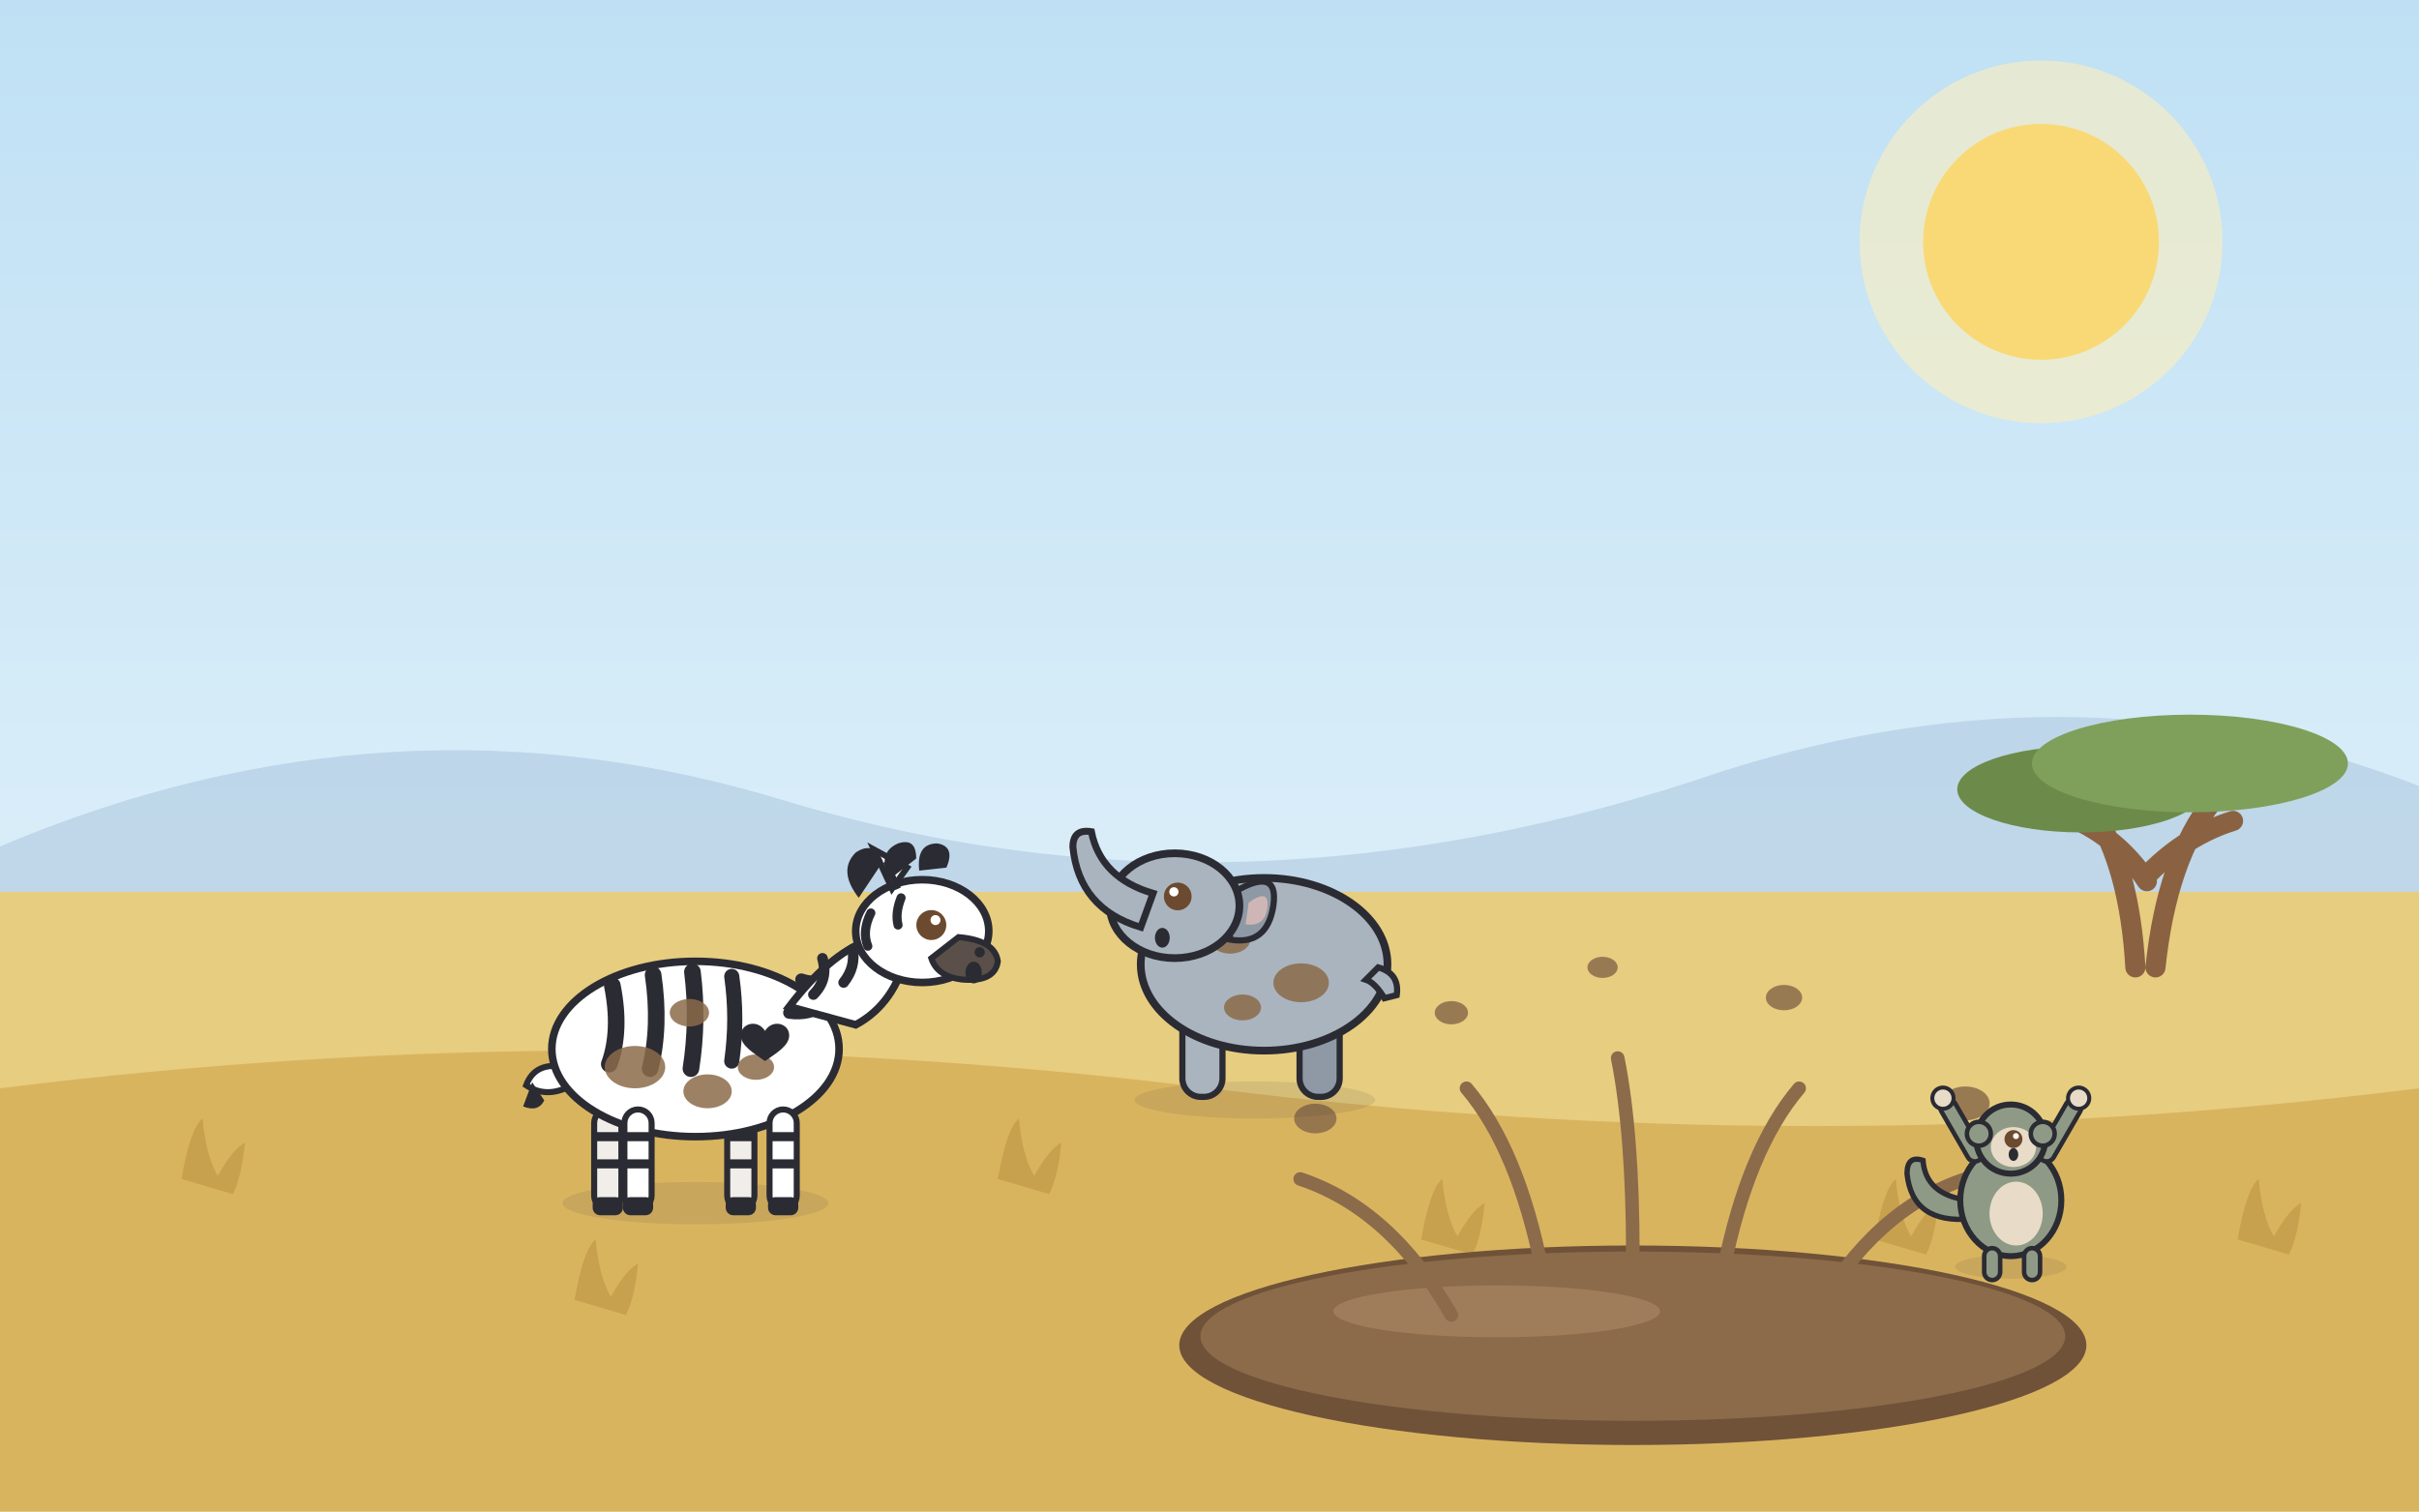
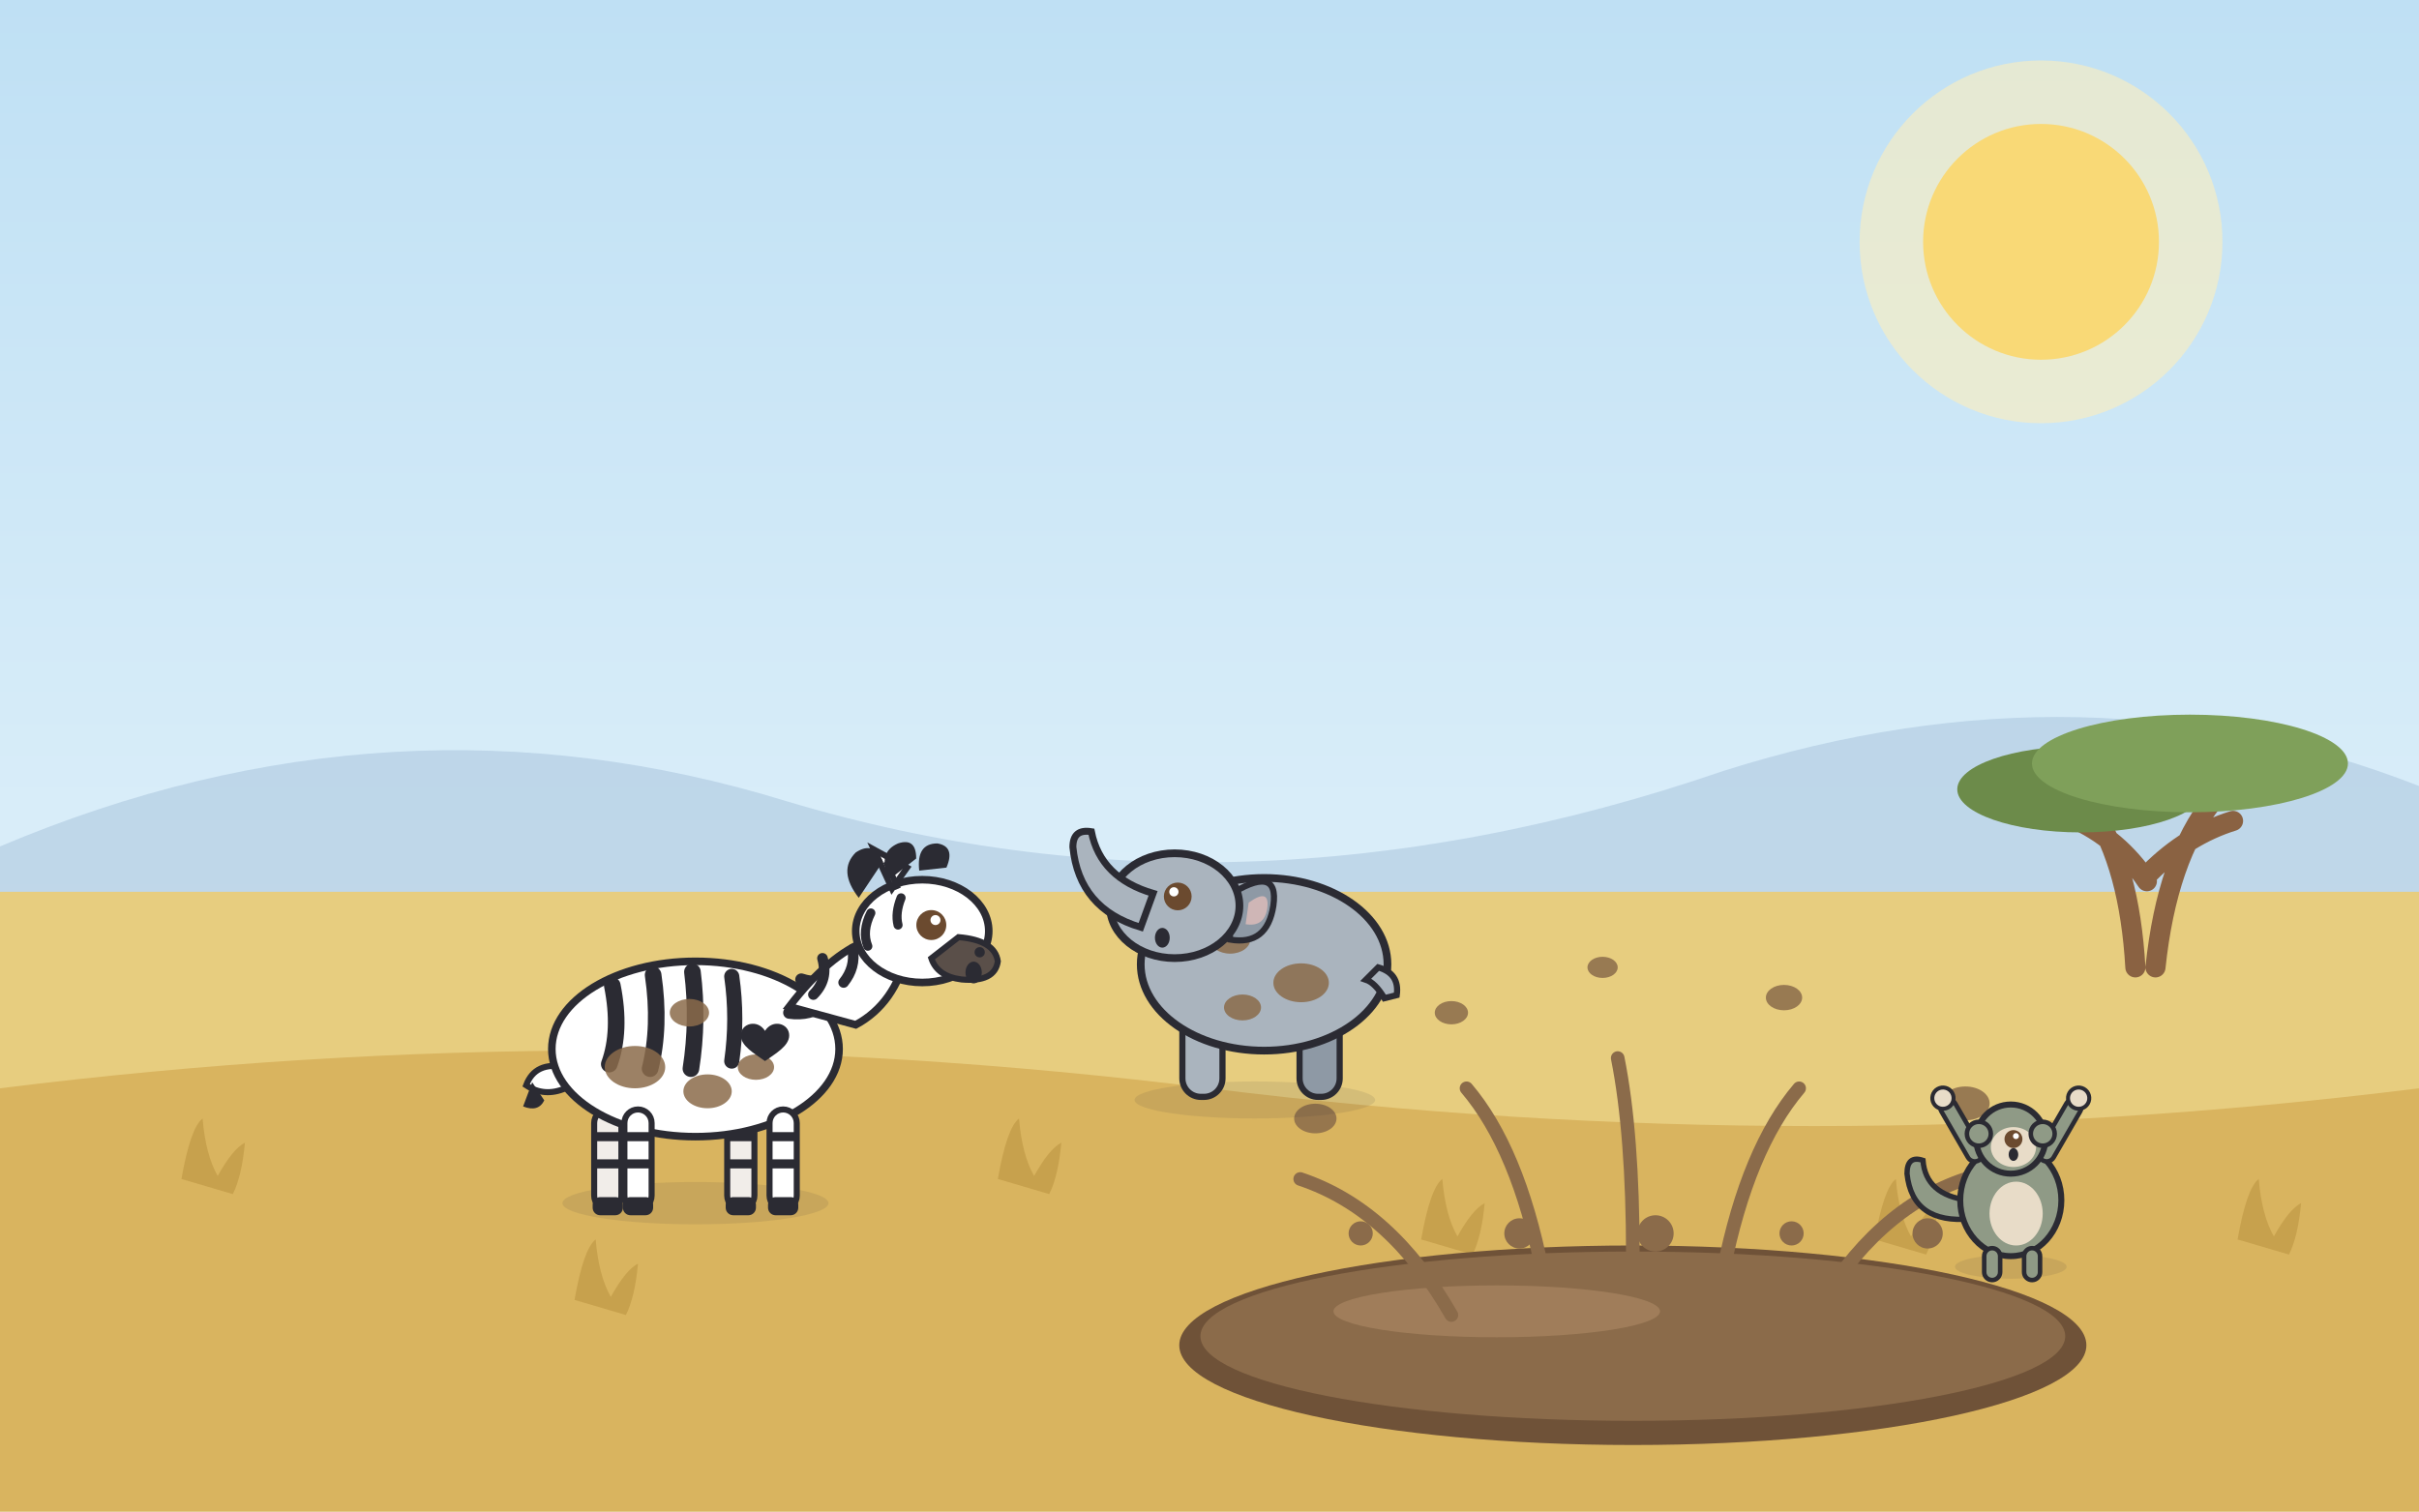
<svg xmlns="http://www.w3.org/2000/svg" viewBox="0 0 1600 1000" role="img">
  <style>
@media (prefers-reduced-motion: no-preference) {
  .anim-idle { animation: idle 3.8s ease-in-out infinite alternate; }
  @keyframes idle { from { transform: translateY(0); } to { transform: translateY(-6px); } }
  .anim-tail { transform-box: fill-box; transform-origin: 100% 20%; animation: tail 2.6s ease-in-out infinite alternate; }
  @keyframes tail { from { transform: rotate(-6deg); } to { transform: rotate(8deg); } }
  .anim-blink { transform-box: fill-box; transform-origin: center; animation: blink 5.2s infinite; }
  @keyframes blink { 0%, 93%, 100% { transform: scaleY(1); } 95%, 97% { transform: scaleY(0.12); } }
  .anim-glow { transform-box: fill-box; transform-origin: center; animation: glow 4.2s ease-in-out infinite alternate; }
  @keyframes glow { from { transform: scale(1); opacity: 0.5; } to { transform: scale(1.08); opacity: 0.75; } }
  .anim-shimmer { animation: shimmer 5s ease-in-out infinite alternate; }
  @keyframes shimmer { from { opacity: 0.62; } to { opacity: 0.92; } }
  .anim-grass { transform-box: fill-box; transform-origin: 50% 100%; animation: sway 3.2s ease-in-out infinite alternate; }
  .anim-canopy { transform-box: fill-box; transform-origin: 50% 100%; animation: sway 5.6s ease-in-out infinite alternate; }
  @keyframes sway { from { transform: rotate(-1.8deg); } to { transform: rotate(2.2deg); } }
  .anim-rain { animation: rainfall 1.15s linear infinite; }
  @keyframes rainfall { from { transform: translateY(-32px); opacity: 0.85; } 75% { opacity: 0.55; } to { transform: translateY(72px); opacity: 0; } }
  .anim-ripple { transform-box: fill-box; transform-origin: center; animation: ripple 3.4s ease-in-out infinite alternate; }
  @keyframes ripple { from { transform: scale(1); opacity: 0.8; } to { transform: scale(1.18); opacity: 0.55; } }
  .anim-drip { animation: drip 1s ease-in infinite; }
  @keyframes drip { from { transform: translateY(-12px); opacity: 0.95; } to { transform: translateY(28px); opacity: 0; } }
  .anim-flow { stroke-dasharray: 26 20; animation: flow 0.8s linear infinite; }
  @keyframes flow { from { stroke-dashoffset: 0; } to { stroke-dashoffset: -46; } }
  .anim-splash { transform-box: fill-box; transform-origin: 50% 100%; animation: splashPulse 1.7s ease-in-out infinite alternate; }
  @keyframes splashPulse { from { transform: scale(0.97); } to { transform: scale(1.05); } }
  .anim-strain { transform-box: fill-box; transform-origin: center; animation: strain 0.9s ease-in-out infinite alternate; }
  @keyframes strain { from { transform: translateX(-5px); } to { transform: translateX(4px); } }
  .anim-float { transform-box: fill-box; transform-origin: center; animation: floaty 2.6s ease-in-out infinite alternate; }
  @keyframes floaty { from { transform: translateY(0) scale(1); } to { transform: translateY(-12px) scale(1.08); } }
  .anim-wave { animation: wave 2.4s ease-in-out infinite; opacity: 0; }
  @keyframes wave { 0% { opacity: 0; } 30% { opacity: 0.9; } 60%, 100% { opacity: 0; } }
  .anim-cloud { animation: cloudDrift 9s ease-in-out infinite alternate; }
  @keyframes cloudDrift { from { transform: translateX(-18px); } to { transform: translateX(22px); } }
+   .tap-target { cursor: pointer; }
+   .tap-target.tap-play { transform-box: fill-box; transform-origin: 50% 85%; animation: tapWiggle 0.7s ease-in-out; }
+   .tap-target[data-tap="puddle"].tap-play { transform-origin: center; animation: tapSplash 0.85s ease-out; }
+   .tap-target[data-tap="sun"].tap-play { transform-origin: center; animation: tapPulse 0.6s ease-in-out; }
+   .tap-target[data-tap="tree"].tap-play { transform-origin: 50% 100%; animation: tapShake 0.7s ease-in-out; }
+   @keyframes tapWiggle { 0% { transform: rotate(0); } 25% { transform: rotate(-4deg) scale(1.03); } 55% { transform: rotate(3deg) scale(1.04); } 80% { transform: rotate(-1.5deg); } 100% { transform: rotate(0); } }
+   @keyframes tapSplash { 0% { transform: scale(1); } 40% { transform: scale(1.06, 0.94); } 70% { transform: scale(0.97, 1.03); } 100% { transform: scale(1); } }
+   @keyframes tapPulse { 0% { transform: scale(1); } 50% { transform: scale(1.12); } 100% { transform: scale(1); } }
+   @keyframes tapShake { 0% { transform: rotate(0); } 20% { transform: rotate(2.4deg); } 45% { transform: rotate(-2deg); } 70% { transform: rotate(1.2deg); } 100% { transform: rotate(0); } }
+   .tap-burst { opacity: 0; }
+   .tap-target.tap-play .tap-burst { opacity: 1; }
+   .tap-target.tap-play .tap-burst circle { animation: burstUp 0.6s ease-out forwards; }
+   @keyframes burstUp { from { transform: translateY(0); opacity: 0.95; } to { transform: translateY(-90px); opacity: 0; } }
}
</style>
  <defs>
    <linearGradient id="sky" x1="0" y1="0" x2="0" y2="1">
      <stop offset="0" stop-color="#bfe0f4" />
      <stop offset="1" stop-color="#eef8fd" />
    </linearGradient>
  </defs>
  <rect width="1600" height="1000" fill="url(#sky)" />
-   <circle class="anim-glow" cx="1350" cy="160" r="120" fill="#fdeebc" opacity="0.6" />
-   <circle cx="1350" cy="160" r="78" fill="#f9d976" />
+   <g class="tap-target" data-tap="sun">
+     <circle class="anim-glow" cx="1350" cy="160" r="120" fill="#fdeebc" opacity="0.6" />
+     <circle cx="1350" cy="160" r="78" fill="#f9d976" />
+   </g>
  <path d="M 0 560 q 260 -110 520 -30 q 300 90 620 -20 q 240 -76 460 10 L 1600 640 L 0 640 Z" fill="#a9c4dd" opacity="0.55" />
  <rect x="0" y="590" width="1600" height="410" fill="#e7cd7f" />
  <path d="M 0 720 q 400 -50 800 0 q 400 50 800 0 L 1600 1000 L 0 1000 Z" fill="#d9b45f" />
  <g class="anim-grass" style="animation-delay:1.00s">
    <path d="M 120 780 q 6 -34 14 -40 q 2 24 10 38 q 10 -18 18 -22 q -2 22 -8 34 z" fill="#c39c48" opacity="0.8" />
  </g>
  <g class="anim-grass" style="animation-delay:0.50s">
    <path d="M 380 860 q 6 -34 14 -40 q 2 24 10 38 q 10 -18 18 -22 q -2 22 -8 34 z" fill="#c39c48" opacity="0.8" />
  </g>
  <g class="anim-grass" style="animation-delay:2.50s">
    <path d="M 660 780 q 6 -34 14 -40 q 2 24 10 38 q 10 -18 18 -22 q -2 22 -8 34 z" fill="#c39c48" opacity="0.8" />
  </g>
  <g class="anim-grass" style="animation-delay:1.50s">
    <path d="M 940 820 q 6 -34 14 -40 q 2 24 10 38 q 10 -18 18 -22 q -2 22 -8 34 z" fill="#c39c48" opacity="0.8" />
  </g>
  <g class="anim-grass" style="animation-delay:0.00s">
    <path d="M 1240 820 q 6 -34 14 -40 q 2 24 10 38 q 10 -18 18 -22 q -2 22 -8 34 z" fill="#c39c48" opacity="0.8" />
  </g>
  <g class="anim-grass" style="animation-delay:0.00s">
    <path d="M 1480 820 q 6 -34 14 -40 q 2 24 10 38 q 10 -18 18 -22 q -2 22 -8 34 z" fill="#c39c48" opacity="0.8" />
  </g>
  <g transform="translate(1420 640) scale(0.95)">
-     <path d="M -8 0 q -4 -70 -30 -110 M 6 0 q 8 -76 40 -116 M 0 -60 q -20 -30 -52 -44 M 2 -66 q 26 -26 58 -36" stroke="#8a6242" stroke-width="14" fill="none" stroke-linecap="round" />
-     <g class="anim-canopy" style="animation-delay:3.33s">
-       <ellipse cx="-46" cy="-124" rx="86" ry="30" fill="#6c8b4a" />
-       <ellipse cx="30" cy="-142" rx="110" ry="34" fill="#7fa05a" />
-     </g>
-   </g>
-   <ellipse cx="1080" cy="890" rx="300" ry="66" fill="#6f5238" />
-   <ellipse cx="1080" cy="884" rx="286" ry="56" fill="#8b6b4a" />
-   <ellipse class="anim-ripple" style="animation-delay:0.22s" cx="990" cy="867.56" rx="108" ry="17.16" fill="#a5825e" opacity="0.8" />
+     <g class="tap-target" data-tap="tree">
+       <path d="M -8 0 q -4 -70 -30 -110 M 6 0 q 8 -76 40 -116 M 0 -60 q -20 -30 -52 -44 M 2 -66 q 26 -26 58 -36" stroke="#8a6242" stroke-width="14" fill="none" stroke-linecap="round" />
+       <g class="anim-canopy" style="animation-delay:3.33s">
+         <ellipse cx="-46" cy="-124" rx="86" ry="30" fill="#6c8b4a" />
+         <ellipse cx="30" cy="-142" rx="110" ry="34" fill="#7fa05a" />
+       </g>
+     </g>
+   </g>
+   <g class="tap-target" data-tap="puddle">
+     <ellipse cx="1080" cy="890" rx="300" ry="66" fill="#6f5238" />
+     <ellipse cx="1080" cy="884" rx="286" ry="56" fill="#8b6b4a" />
+     <ellipse class="anim-ripple" style="animation-delay:0.22s" cx="990" cy="867.56" rx="108" ry="17.16" fill="#a5825e" opacity="0.8" />
+     <g class="tap-burst">
+       <circle cx="900" cy="816" r="8" fill="#8b6b4a" style="animation-delay:0.00s" />
+       <circle cx="1005" cy="816" r="10" fill="#8b6b4a" style="animation-delay:0.04s" />
+       <circle cx="1095" cy="816" r="12" fill="#8b6b4a" style="animation-delay:0.08s" />
+       <circle cx="1185" cy="816" r="8" fill="#8b6b4a" style="animation-delay:0.12s" />
+       <circle cx="1275" cy="816" r="10" fill="#8b6b4a" style="animation-delay:0.16s" />
+     </g>
+   </g>
  <g class="anim-splash">
    <g stroke="#8b6b4a" stroke-width="9" fill="none" stroke-linecap="round">
      <path d="M 960 870 q -40 -70 -100 -90" />
      <path d="M 1200 870 q 40 -70 100 -90" />
      <path d="M 1020 840 q -16 -80 -50 -120" />
      <path d="M 1140 840 q 16 -80 50 -120" />
      <path d="M 1080 830 q 0 -80 -10 -130" />
    </g>
    <ellipse cx="870" cy="740" rx="14" ry="9.8" fill="#8b6b4a" opacity="0.85" />
    <ellipse cx="1300" cy="730" rx="16" ry="11.2" fill="#8b6b4a" opacity="0.85" />
    <ellipse cx="960" cy="670" rx="11" ry="7.7" fill="#8b6b4a" opacity="0.85" />
    <ellipse cx="1180" cy="660" rx="12" ry="8.4" fill="#8b6b4a" opacity="0.85" />
    <ellipse cx="1060" cy="640" rx="10" ry="7" fill="#8b6b4a" opacity="0.85" />
  </g>
  <g transform="translate(830 640) scale(-1.02 1.02)">
    <ellipse cx="0" cy="86" rx="78" ry="12" fill="#2b2b33" opacity="0.10" />
-     <g class="anim-idle" style="animation-delay:1.50s">
-       <g transform="translate(-42 28) rotate(0)">
-         <rect x="-13" y="0" width="26" height="56" rx="12" fill="#8e99a5" stroke="#2b2b33" stroke-width="4" />
-       </g>
-       <g transform="translate(34 28) rotate(0)">
-         <rect x="-13" y="0" width="26" height="56" rx="12" fill="#aab4be" stroke="#2b2b33" stroke-width="4" />
-       </g>
-       <ellipse cx="-6" cy="-2" rx="80" ry="56" fill="#aab4be" stroke="#2b2b33" stroke-width="5" />
-       <ellipse cx="-30" cy="10" rx="18" ry="12.6" fill="#8b6b4a" opacity="0.85" />
-       <ellipse cx="16" cy="-18" rx="13" ry="9.1" fill="#8b6b4a" opacity="0.85" />
-       <ellipse cx="8" cy="26" rx="12" ry="8.4" fill="#8b6b4a" opacity="0.85" />
-       <g class="anim-tail" style="animation-delay:1.50s">
-         <path d="M -80 0 q -14 4 -12 18 l 8 2 q 6 -10 12 -12 z" fill="#aab4be" stroke="#2b2b33" stroke-width="4" />
-       </g>
-       <g transform="translate(44 -40)">
-         <path d="M -26 -6 q -34 -22 -30 6 q 4 26 28 22 z" fill="#8e99a5" stroke="#2b2b33" stroke-width="4" />
-         <path d="M -40 -2 q -14 -10 -12 4 q 2 12 14 10 z" fill="#cfb6b6" />
-         <ellipse cx="8" cy="0" rx="42" ry="34" fill="#aab4be" stroke="#2b2b33" stroke-width="5" />
-         <g transform="translate(6 -6)">
-           <g class="anim-blink">
-             <circle cx="0" cy="0" r="9" fill="#6b4a2f" />
-             <circle cx="2.5" cy="-3" r="3" fill="#fff" />
-           </g>
-         </g>
-         <g transform="translate(16 16)">
-           <ellipse cx="0" cy="4.8" rx="4.8" ry="6.4" fill="#2b2b33" />
-         </g>
-       </g>
-       <path d="M 74 -26 q 40 -12 44 -52 q 0 -12 -12 -10 q -6 30 -40 40 z" fill="#aab4be" stroke="#2b2b33" stroke-width="4.5" />
+     <g class="tap-target" data-tap="elephant">
+       <g class="anim-idle" style="animation-delay:1.50s">
+         <g transform="translate(-42 28) rotate(0)">
+           <rect x="-13" y="0" width="26" height="56" rx="12" fill="#8e99a5" stroke="#2b2b33" stroke-width="4" />
+         </g>
+         <g transform="translate(34 28) rotate(0)">
+           <rect x="-13" y="0" width="26" height="56" rx="12" fill="#aab4be" stroke="#2b2b33" stroke-width="4" />
+         </g>
+         <ellipse cx="-6" cy="-2" rx="80" ry="56" fill="#aab4be" stroke="#2b2b33" stroke-width="5" />
+         <ellipse cx="-30" cy="10" rx="18" ry="12.6" fill="#8b6b4a" opacity="0.85" />
+         <ellipse cx="16" cy="-18" rx="13" ry="9.1" fill="#8b6b4a" opacity="0.85" />
+         <ellipse cx="8" cy="26" rx="12" ry="8.4" fill="#8b6b4a" opacity="0.85" />
+         <g class="anim-tail" style="animation-delay:1.50s">
+           <path d="M -80 0 q -14 4 -12 18 l 8 2 q 6 -10 12 -12 z" fill="#aab4be" stroke="#2b2b33" stroke-width="4" />
+         </g>
+         <g transform="translate(44 -40)">
+           <path d="M -26 -6 q -34 -22 -30 6 q 4 26 28 22 z" fill="#8e99a5" stroke="#2b2b33" stroke-width="4" />
+           <path d="M -40 -2 q -14 -10 -12 4 q 2 12 14 10 z" fill="#cfb6b6" />
+           <ellipse cx="8" cy="0" rx="42" ry="34" fill="#aab4be" stroke="#2b2b33" stroke-width="5" />
+           <g transform="translate(6 -6)">
+             <g class="anim-blink">
+               <circle cx="0" cy="0" r="9" fill="#6b4a2f" />
+               <circle cx="2.5" cy="-3" r="3" fill="#fff" />
+             </g>
+           </g>
+           <g transform="translate(16 16)">
+             <ellipse cx="0" cy="4.8" rx="4.8" ry="6.4" fill="#2b2b33" />
+           </g>
+         </g>
+         <path d="M 74 -26 q 40 -12 44 -52 q 0 -12 -12 -10 q -6 30 -40 40 z" fill="#aab4be" stroke="#2b2b33" stroke-width="4.5" />
+       </g>
    </g>
  </g>
  <g transform="translate(460 700) scale(1 1) rotate(0)">
    <ellipse cx="0" cy="96" rx="88" ry="14" fill="#2b2b33" opacity="0.10" />
-     <g class="anim-idle" style="animation-delay:0.80s">
-       <g transform="translate(-58 34) rotate(0)">
-         <rect x="-9" y="0" width="18" height="66" rx="9" fill="#f1ede9" stroke="#2b2b33" stroke-width="4" />
-         <path d="M -9 18 h 18 M -9 36 h 18" stroke="#2b2b33" stroke-width="6" />
-         <rect x="-10" y="58" width="20" height="12" rx="5" fill="#2b2b33" />
-       </g>
-       <g transform="translate(30 34) rotate(0)">
-         <rect x="-9" y="0" width="18" height="66" rx="9" fill="#f1ede9" stroke="#2b2b33" stroke-width="4" />
-         <path d="M -9 18 h 18 M -9 36 h 18" stroke="#2b2b33" stroke-width="6" />
-         <rect x="-10" y="58" width="20" height="12" rx="5" fill="#2b2b33" />
-       </g>
-       <g class="anim-tail" style="animation-delay:0.80s">
-         <path d="M -86 6 q -20 -4 -26 12 q 12 8 26 2" fill="#ffffff" stroke="#2b2b33" stroke-width="4" />
-         <path d="M -108 16 l -6 16 q 10 4 14 -4 z" fill="#2b2b33" />
-       </g>
-       <ellipse cx="0" cy="-6" rx="95" ry="58" fill="#ffffff" stroke="#2b2b33" stroke-width="5" />
-       <path d="M -55 -48 q 6 30 -2 52" stroke="#2b2b33" stroke-width="11" fill="none" stroke-linecap="round" />
-       <path d="M -28 -55 q 5 34 -2 62" stroke="#2b2b33" stroke-width="11" fill="none" stroke-linecap="round" />
-       <path d="M -2 -57 q 4 32 -1 64" stroke="#2b2b33" stroke-width="11" fill="none" stroke-linecap="round" />
-       <path d="M 24 -54 q 4 28 0 56" stroke="#2b2b33" stroke-width="10" fill="none" stroke-linecap="round" />
-       <path d="M 62 -30 q 14 2 24 -6" stroke="#2b2b33" stroke-width="8" fill="none" stroke-linecap="round" />
-       <path d="M 70 -52 q 12 4 22 -2" stroke="#2b2b33" stroke-width="8" fill="none" stroke-linecap="round" />
-       <ellipse cx="-40" cy="6" rx="20" ry="14" fill="#8b6b4a" opacity="0.85" />
-       <ellipse cx="8" cy="22" rx="16" ry="11.2" fill="#8b6b4a" opacity="0.85" />
-       <ellipse cx="-4" cy="-30" rx="13" ry="9.1" fill="#8b6b4a" opacity="0.85" />
-       <ellipse cx="40" cy="6" rx="12" ry="8.4" fill="#8b6b4a" opacity="0.85" />
-       <path d="M 46 -18 c -5 -8 -16 -5 -16 3 c 0 7 9 12 16 17 c 7 -5 16 -10 16 -17 c 0 -8 -11 -11 -16 -3 z" fill="#2b2b33" />
-       <g transform="translate(-38 34) rotate(0)">
-         <rect x="-9" y="0" width="18" height="66" rx="9" fill="#ffffff" stroke="#2b2b33" stroke-width="4" />
-         <path d="M -9 18 h 18 M -9 36 h 18" stroke="#2b2b33" stroke-width="6" />
-         <rect x="-10" y="58" width="20" height="12" rx="5" fill="#2b2b33" />
-       </g>
-       <g transform="translate(58 34) rotate(0)">
-         <rect x="-9" y="0" width="18" height="66" rx="9" fill="#ffffff" stroke="#2b2b33" stroke-width="4" />
-         <path d="M -9 18 h 18 M -9 36 h 18" stroke="#2b2b33" stroke-width="6" />
-         <rect x="-10" y="58" width="20" height="12" rx="5" fill="#2b2b33" />
-       </g>
-       <path d="M 62 -34 q 26 -34 52 -44 l 26 8 q -8 34 -34 48 z" fill="#ffffff" stroke="#2b2b33" stroke-width="5" />
-       <path d="M 84 -66 q 4 14 -6 24 M 104 -72 q 2 12 -6 22" stroke="#2b2b33" stroke-width="7" fill="none" stroke-linecap="round" />
-       <g transform="translate(150 -84)">
-         <ellipse cx="0" cy="0" rx="44" ry="34" fill="#ffffff" stroke="#2b2b33" stroke-width="5" />
-         <path d="M 24 4 q 24 2 26 16 q -2 14 -24 12 q -16 -2 -20 -14 z" fill="#5a4f49" stroke="#2b2b33" stroke-width="4" />
-         <circle cx="38" cy="14" r="3.4" fill="#2b2b33" />
-         <g transform="translate(34 22)">
-           <ellipse cx="0" cy="5.4" rx="5.4" ry="7.2" fill="#2b2b33" />
-         </g>
-         <path d="M -20 -28 l -12 -26 l 22 12 z" fill="#ffffff" stroke="#2b2b33" stroke-width="4" />
-         <path d="M -24 -46 l 8 18" stroke="#2b2b33" stroke-width="4" />
-         <path d="M -34 -12 q -6 12 -2 22 M -14 -22 q -4 10 -2 18" stroke="#2b2b33" stroke-width="6" fill="none" stroke-linecap="round" />
-         <g transform="translate(6 -4)">
-           <g class="anim-blink">
-             <circle cx="0" cy="0" r="9.9" fill="#6b4a2f" />
-             <circle cx="2.75" cy="-3.3" r="3.3" fill="#fff" />
-           </g>
-         </g>
-         <path d="M -42 -22 q -14 -18 -2 -30 q 12 -8 18 6 M -22 -34 q -8 -18 6 -24 q 12 -4 12 10 M -2 -40 q -2 -18 12 -18 q 12 2 6 16" fill="#2b2b33" />
+     <g class="tap-target" data-tap="zebra">
+       <g class="anim-idle" style="animation-delay:0.80s">
+         <g transform="translate(-58 34) rotate(0)">
+           <rect x="-9" y="0" width="18" height="66" rx="9" fill="#f1ede9" stroke="#2b2b33" stroke-width="4" />
+           <path d="M -9 18 h 18 M -9 36 h 18" stroke="#2b2b33" stroke-width="6" />
+           <rect x="-10" y="58" width="20" height="12" rx="5" fill="#2b2b33" />
+         </g>
+         <g transform="translate(30 34) rotate(0)">
+           <rect x="-9" y="0" width="18" height="66" rx="9" fill="#f1ede9" stroke="#2b2b33" stroke-width="4" />
+           <path d="M -9 18 h 18 M -9 36 h 18" stroke="#2b2b33" stroke-width="6" />
+           <rect x="-10" y="58" width="20" height="12" rx="5" fill="#2b2b33" />
+         </g>
+         <g class="anim-tail" style="animation-delay:0.80s">
+           <path d="M -86 6 q -20 -4 -26 12 q 12 8 26 2" fill="#ffffff" stroke="#2b2b33" stroke-width="4" />
+           <path d="M -108 16 l -6 16 q 10 4 14 -4 z" fill="#2b2b33" />
+         </g>
+         <ellipse cx="0" cy="-6" rx="95" ry="58" fill="#ffffff" stroke="#2b2b33" stroke-width="5" />
+         <path d="M -55 -48 q 6 30 -2 52" stroke="#2b2b33" stroke-width="11" fill="none" stroke-linecap="round" />
+         <path d="M -28 -55 q 5 34 -2 62" stroke="#2b2b33" stroke-width="11" fill="none" stroke-linecap="round" />
+         <path d="M -2 -57 q 4 32 -1 64" stroke="#2b2b33" stroke-width="11" fill="none" stroke-linecap="round" />
+         <path d="M 24 -54 q 4 28 0 56" stroke="#2b2b33" stroke-width="10" fill="none" stroke-linecap="round" />
+         <path d="M 62 -30 q 14 2 24 -6" stroke="#2b2b33" stroke-width="8" fill="none" stroke-linecap="round" />
+         <path d="M 70 -52 q 12 4 22 -2" stroke="#2b2b33" stroke-width="8" fill="none" stroke-linecap="round" />
+         <ellipse cx="-40" cy="6" rx="20" ry="14" fill="#8b6b4a" opacity="0.85" />
+         <ellipse cx="8" cy="22" rx="16" ry="11.2" fill="#8b6b4a" opacity="0.85" />
+         <ellipse cx="-4" cy="-30" rx="13" ry="9.1" fill="#8b6b4a" opacity="0.85" />
+         <ellipse cx="40" cy="6" rx="12" ry="8.4" fill="#8b6b4a" opacity="0.85" />
+         <path d="M 46 -18 c -5 -8 -16 -5 -16 3 c 0 7 9 12 16 17 c 7 -5 16 -10 16 -17 c 0 -8 -11 -11 -16 -3 z" fill="#2b2b33" />
+         <g transform="translate(-38 34) rotate(0)">
+           <rect x="-9" y="0" width="18" height="66" rx="9" fill="#ffffff" stroke="#2b2b33" stroke-width="4" />
+           <path d="M -9 18 h 18 M -9 36 h 18" stroke="#2b2b33" stroke-width="6" />
+           <rect x="-10" y="58" width="20" height="12" rx="5" fill="#2b2b33" />
+         </g>
+         <g transform="translate(58 34) rotate(0)">
+           <rect x="-9" y="0" width="18" height="66" rx="9" fill="#ffffff" stroke="#2b2b33" stroke-width="4" />
+           <path d="M -9 18 h 18 M -9 36 h 18" stroke="#2b2b33" stroke-width="6" />
+           <rect x="-10" y="58" width="20" height="12" rx="5" fill="#2b2b33" />
+         </g>
+         <path d="M 62 -34 q 26 -34 52 -44 l 26 8 q -8 34 -34 48 z" fill="#ffffff" stroke="#2b2b33" stroke-width="5" />
+         <path d="M 84 -66 q 4 14 -6 24 M 104 -72 q 2 12 -6 22" stroke="#2b2b33" stroke-width="7" fill="none" stroke-linecap="round" />
+         <g transform="translate(150 -84)">
+           <ellipse cx="0" cy="0" rx="44" ry="34" fill="#ffffff" stroke="#2b2b33" stroke-width="5" />
+           <path d="M 24 4 q 24 2 26 16 q -2 14 -24 12 q -16 -2 -20 -14 z" fill="#5a4f49" stroke="#2b2b33" stroke-width="4" />
+           <circle cx="38" cy="14" r="3.4" fill="#2b2b33" />
+           <g transform="translate(34 22)">
+             <ellipse cx="0" cy="5.4" rx="5.4" ry="7.2" fill="#2b2b33" />
+           </g>
+           <path d="M -20 -28 l -12 -26 l 22 12 z" fill="#ffffff" stroke="#2b2b33" stroke-width="4" />
+           <path d="M -24 -46 l 8 18" stroke="#2b2b33" stroke-width="4" />
+           <path d="M -34 -12 q -6 12 -2 22 M -14 -22 q -4 10 -2 18" stroke="#2b2b33" stroke-width="6" fill="none" stroke-linecap="round" />
+           <g transform="translate(6 -4)">
+             <g class="anim-blink">
+               <circle cx="0" cy="0" r="9.9" fill="#6b4a2f" />
+               <circle cx="2.75" cy="-3.3" r="3.3" fill="#fff" />
+             </g>
+           </g>
+           <path d="M -42 -22 q -14 -18 -2 -30 q 12 -8 18 6 M -22 -34 q -8 -18 6 -24 q 12 -4 12 10 M -2 -40 q -2 -18 12 -18 q 12 2 6 16" fill="#2b2b33" />
+         </g>
      </g>
    </g>
  </g>
  <g transform="translate(1330 780) scale(0.88 0.88)">
    <ellipse cx="0" cy="66" rx="42" ry="9" fill="#2b2b33" opacity="0.10" />
-     <g class="anim-idle" style="animation-delay:0.75s">
-       <g class="anim-tail" style="animation-delay:0.75s">
-         <path d="M -30 30 q -44 4 -48 -34 q 0 -14 12 -10 q 2 26 34 30 z" fill="#8f9a86" stroke="#2b2b33" stroke-width="4" />
-       </g>
-       <ellipse cx="0" cy="16" rx="38" ry="42" fill="#8f9a86" stroke="#2b2b33" stroke-width="4.5" />
-       <ellipse cx="4" cy="26" rx="20" ry="24" fill="#e8dcc8" />
-       <g transform="translate(-24 -14) rotate(150)">
-         <rect x="-6" y="0" width="12" height="52" rx="6" fill="#8f9a86" stroke="#2b2b33" stroke-width="3.4" />
-         <circle cx="0" cy="54" r="8" fill="#e8dcc8" stroke="#2b2b33" stroke-width="3" />
-       </g>
-       <g transform="translate(24 -14) rotate(-150)">
-         <rect x="-6" y="0" width="12" height="52" rx="6" fill="#8f9a86" stroke="#2b2b33" stroke-width="3.4" />
-         <circle cx="0" cy="54" r="8" fill="#e8dcc8" stroke="#2b2b33" stroke-width="3" />
-       </g>
-       <g transform="translate(-14 52)">
-         <rect x="-6" y="0" width="12" height="24" rx="6" fill="#8f9a86" stroke="#2b2b33" stroke-width="3.4" />
-       </g>
-       <g transform="translate(16 52)">
-         <rect x="-6" y="0" width="12" height="24" rx="6" fill="#8f9a86" stroke="#2b2b33" stroke-width="3.4" />
-       </g>
-       <g transform="translate(0 -30)">
-         <circle cx="0" cy="0" r="26" fill="#8f9a86" stroke="#2b2b33" stroke-width="4.5" />
-         <ellipse cx="2" cy="6" rx="17" ry="15" fill="#e8dcc8" />
-         <circle cx="-24" cy="-4" r="9" fill="#8f9a86" stroke="#2b2b33" stroke-width="3.4" />
-         <circle cx="24" cy="-4" r="9" fill="#8f9a86" stroke="#2b2b33" stroke-width="3.4" />
-         <g transform="translate(2 0)">
-           <g class="anim-blink">
-             <circle cx="0" cy="0" r="6.75" fill="#6b4a2f" />
-             <circle cx="1.875" cy="-2.25" r="2.25" fill="#fff" />
-           </g>
-         </g>
-         <g transform="translate(2 8)">
-           <ellipse cx="0" cy="3.6" rx="3.6" ry="4.8" fill="#2b2b33" />
+     <g class="tap-target" data-tap="monkey">
+       <g class="anim-idle" style="animation-delay:0.75s">
+         <g class="anim-tail" style="animation-delay:0.75s">
+           <path d="M -30 30 q -44 4 -48 -34 q 0 -14 12 -10 q 2 26 34 30 z" fill="#8f9a86" stroke="#2b2b33" stroke-width="4" />
+         </g>
+         <ellipse cx="0" cy="16" rx="38" ry="42" fill="#8f9a86" stroke="#2b2b33" stroke-width="4.5" />
+         <ellipse cx="4" cy="26" rx="20" ry="24" fill="#e8dcc8" />
+         <g transform="translate(-24 -14) rotate(150)">
+           <rect x="-6" y="0" width="12" height="52" rx="6" fill="#8f9a86" stroke="#2b2b33" stroke-width="3.4" />
+           <circle cx="0" cy="54" r="8" fill="#e8dcc8" stroke="#2b2b33" stroke-width="3" />
+         </g>
+         <g transform="translate(24 -14) rotate(-150)">
+           <rect x="-6" y="0" width="12" height="52" rx="6" fill="#8f9a86" stroke="#2b2b33" stroke-width="3.4" />
+           <circle cx="0" cy="54" r="8" fill="#e8dcc8" stroke="#2b2b33" stroke-width="3" />
+         </g>
+         <g transform="translate(-14 52)">
+           <rect x="-6" y="0" width="12" height="24" rx="6" fill="#8f9a86" stroke="#2b2b33" stroke-width="3.4" />
+         </g>
+         <g transform="translate(16 52)">
+           <rect x="-6" y="0" width="12" height="24" rx="6" fill="#8f9a86" stroke="#2b2b33" stroke-width="3.4" />
+         </g>
+         <g transform="translate(0 -30)">
+           <circle cx="0" cy="0" r="26" fill="#8f9a86" stroke="#2b2b33" stroke-width="4.5" />
+           <ellipse cx="2" cy="6" rx="17" ry="15" fill="#e8dcc8" />
+           <circle cx="-24" cy="-4" r="9" fill="#8f9a86" stroke="#2b2b33" stroke-width="3.4" />
+           <circle cx="24" cy="-4" r="9" fill="#8f9a86" stroke="#2b2b33" stroke-width="3.4" />
+           <g transform="translate(2 0)">
+             <g class="anim-blink">
+               <circle cx="0" cy="0" r="6.75" fill="#6b4a2f" />
+               <circle cx="1.875" cy="-2.25" r="2.25" fill="#fff" />
+             </g>
+           </g>
+           <g transform="translate(2 8)">
+             <ellipse cx="0" cy="3.6" rx="3.6" ry="4.8" fill="#2b2b33" />
+           </g>
        </g>
      </g>
    </g>
  </g>
</svg>
